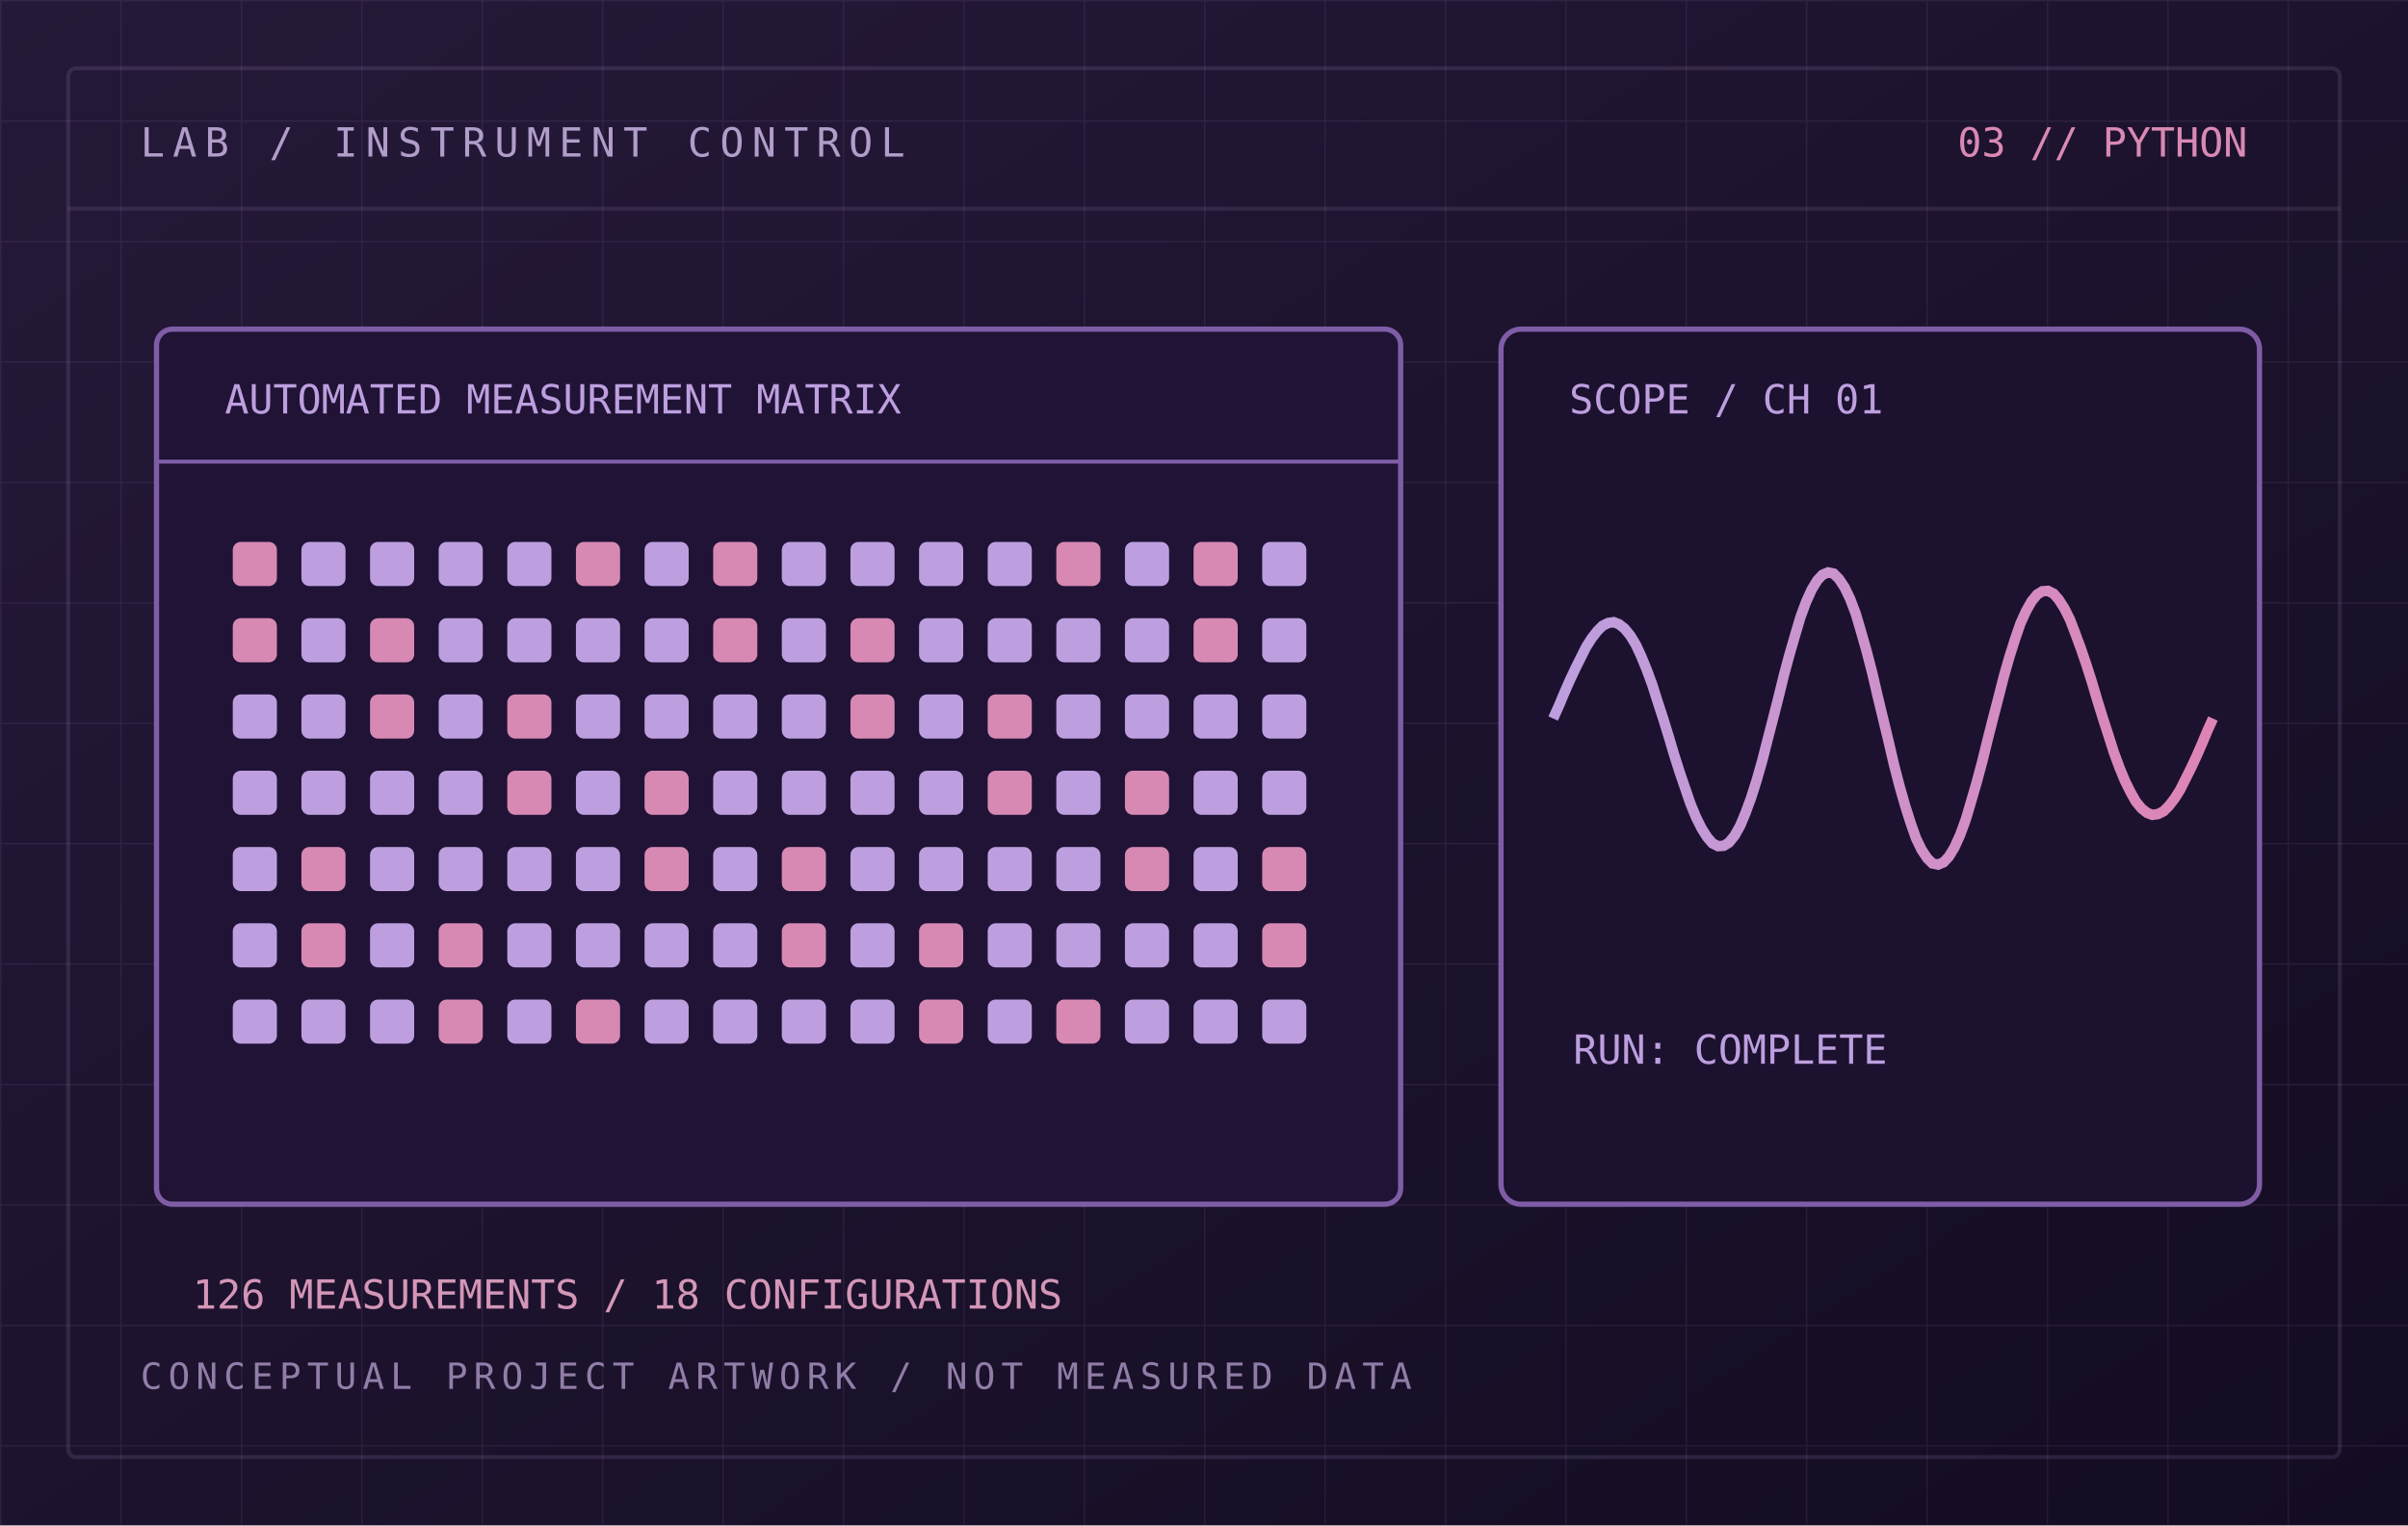
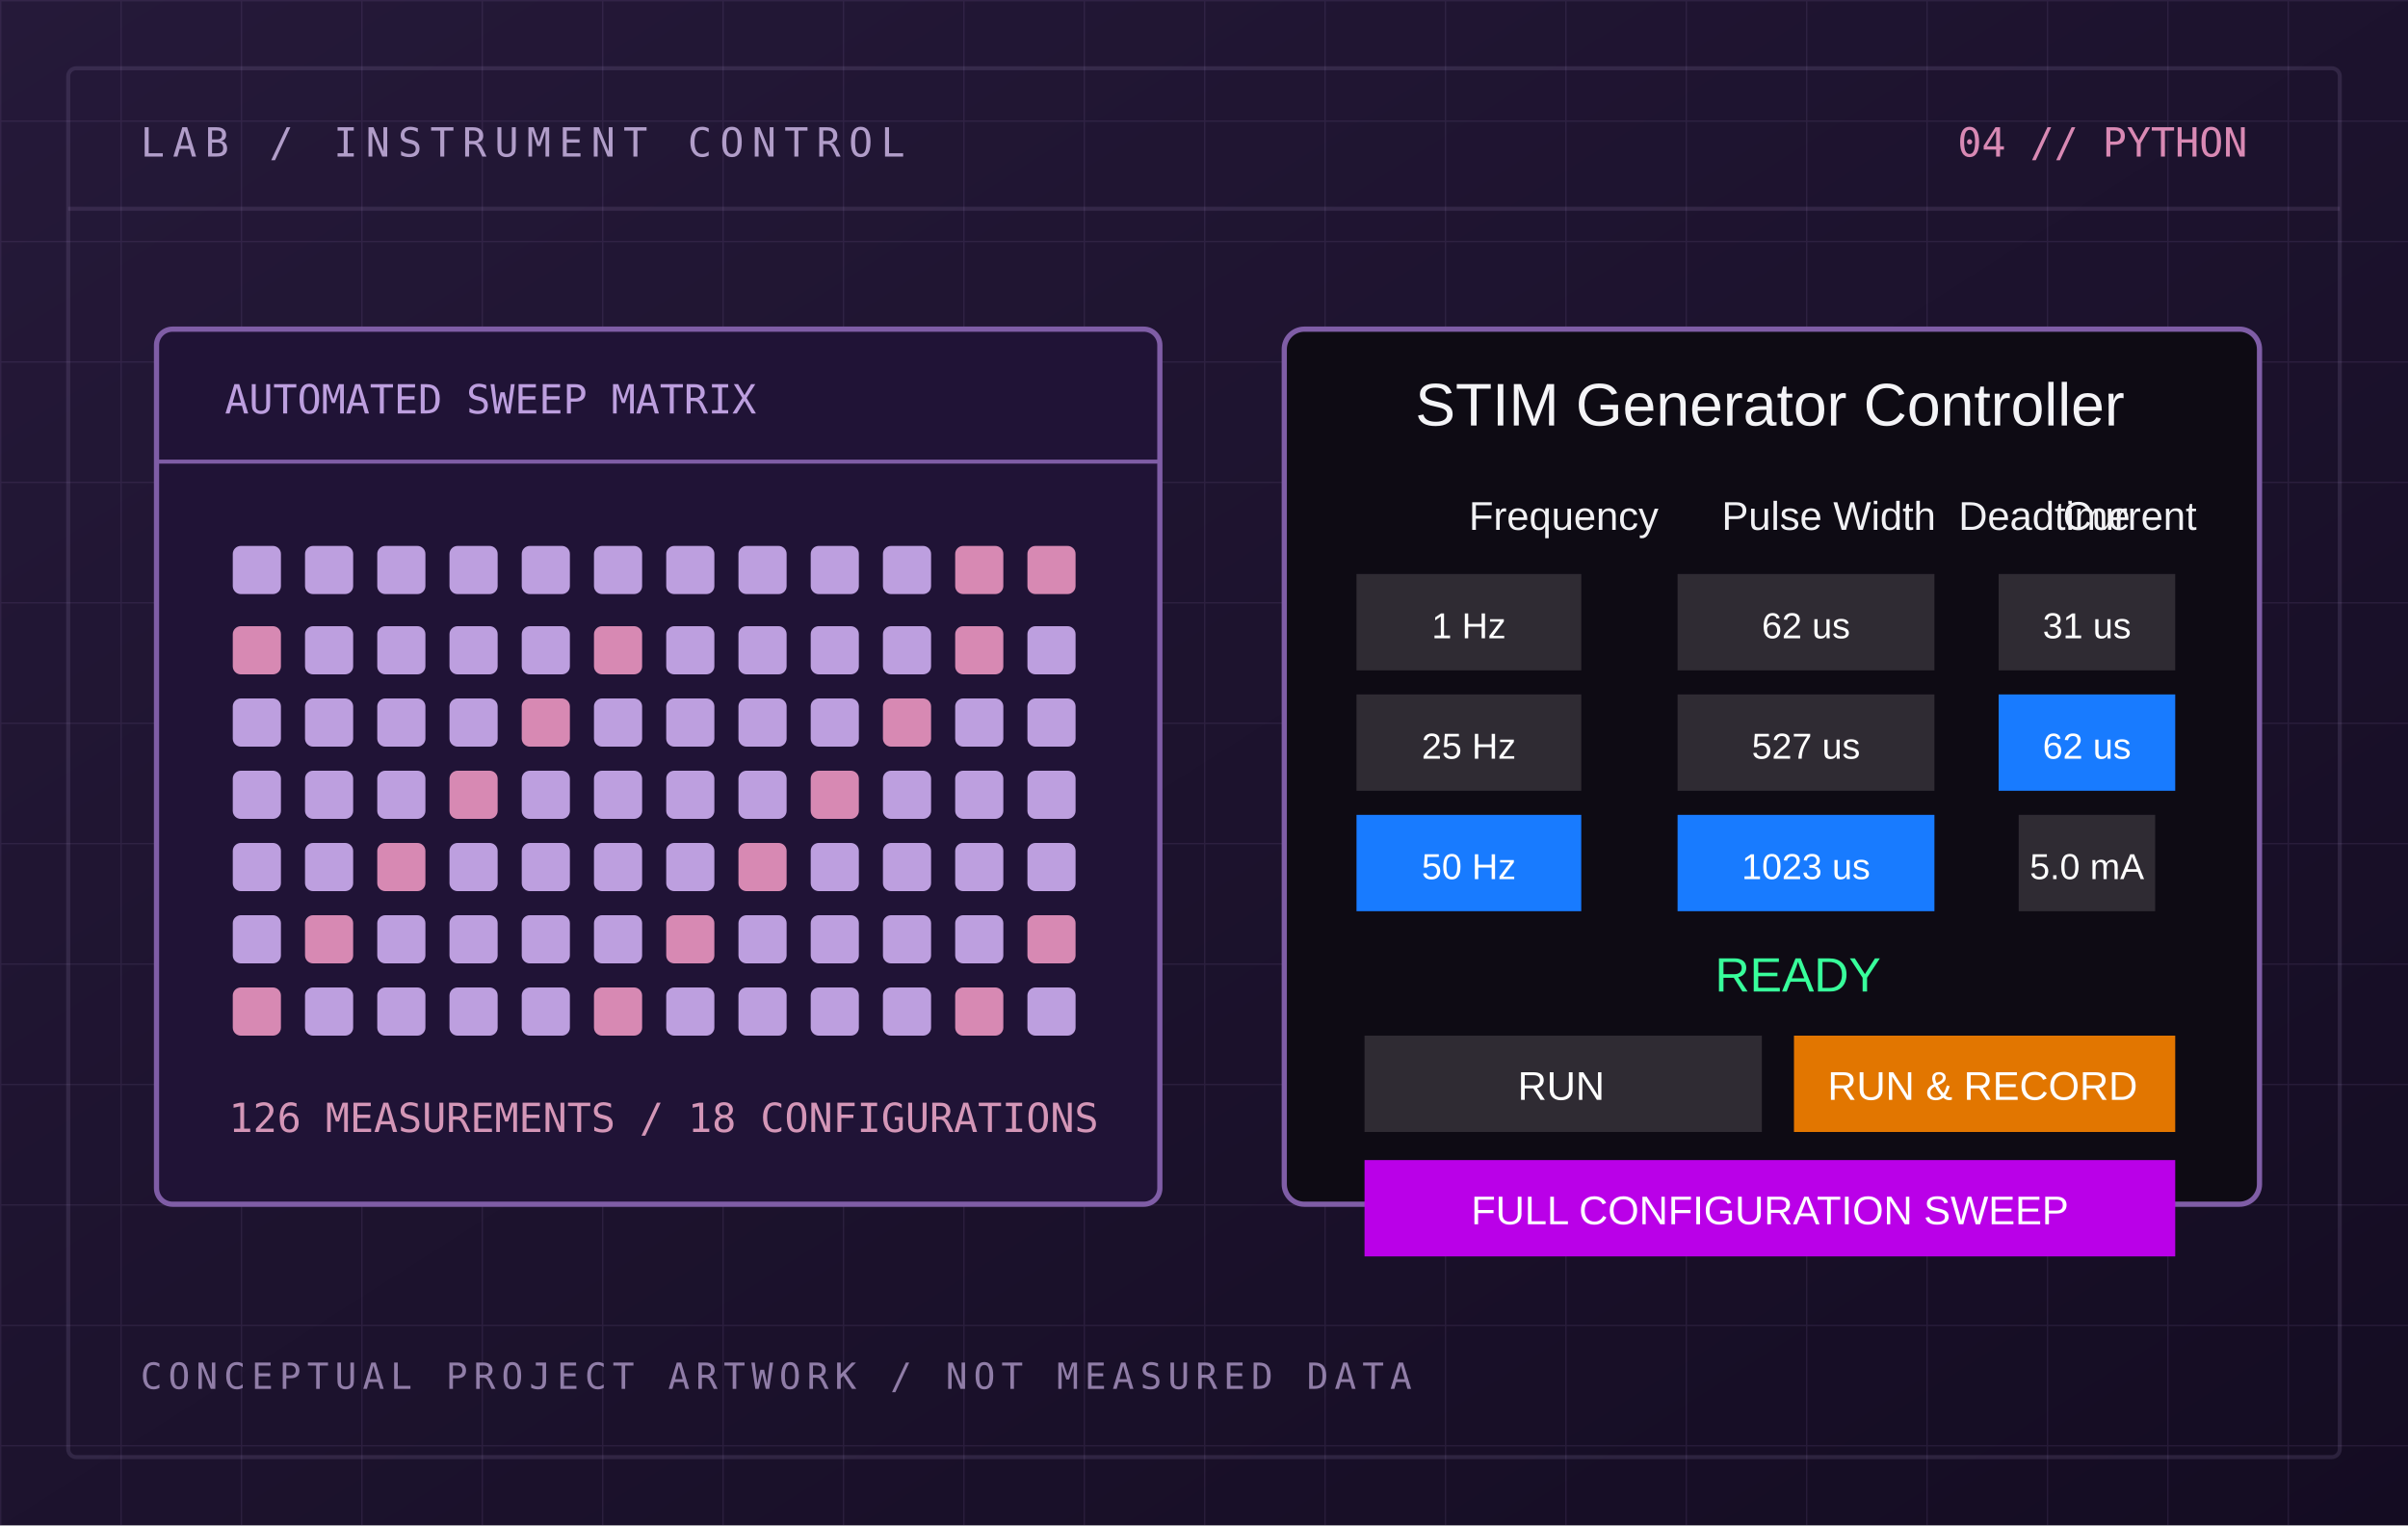
- <svg xmlns="http://www.w3.org/2000/svg" width="600" height="380" viewBox="0 0 600 380" role="img" aria-label="Concept illustration">
+ <svg xmlns="http://www.w3.org/2000/svg" width="600" height="380" viewBox="0 0 600 380" role="img" aria-label="Concept illustration of oscilloscope automation">
  <defs>
    <pattern id="grid" width="30" height="30" patternUnits="userSpaceOnUse">
      <path d="M30 0H0V30" fill="none" stroke="#9e7ec3" stroke-width=".7" opacity=".12" />
    </pattern>
    <linearGradient id="base" x1="0" y1="0" x2="1" y2="1">
      <stop stop-color="#251939" />
      <stop offset="1" stop-color="#140c22" />
    </linearGradient>
-     <linearGradient id="trace" x1="0" y1="0" x2="1" y2="0">
-       <stop stop-color="#bd9fdf" />
-       <stop offset="1" stop-color="#de84b5" />
-     </linearGradient>
-     <filter id="glow">
-       <feGaussianBlur stdDeviation="5" />
-     </filter>
  </defs>
  <rect width="600" height="380" fill="url(#base)" />
  <rect width="600" height="380" fill="url(#grid)" />
  <rect x="17" y="17" width="566" height="346" rx="2" fill="none" stroke="#a891c2" stroke-opacity=".16" />
  <path d="M17 52H583" stroke="#a891c2" stroke-opacity=".15" />
  <text x="35" y="39" font-family="monospace" font-size="10" fill="#b19dc9" letter-spacing="2">LAB / INSTRUMENT CONTROL</text>
-   <text x="560" y="39" text-anchor="end" font-family="monospace" font-size="10" fill="#d989b4">03 // PYTHON</text>
-   <rect x="39" y="82" width="310" height="218" rx="4" fill="#201336" stroke="#7f5da6" stroke-width="1.3" />
-   <path d="M39 115H349" fill="none" stroke="#7f5da6" stroke-width="1" opacity="1" />
-   <text x="56" y="103" font-family="monospace" font-size="10" fill="#bd9fdf">AUTOMATED MEASUREMENT MATRIX</text>
-   <rect x="58.0" y="135" width="11" height="11" rx="2" fill="#d789b3" stroke="none" stroke-width="0" />
-   <rect x="75.1" y="135" width="11" height="11" rx="2" fill="#bd9fdf" stroke="none" stroke-width="0" />
-   <rect x="92.2" y="135" width="11" height="11" rx="2" fill="#bd9fdf" stroke="none" stroke-width="0" />
-   <rect x="109.3" y="135" width="11" height="11" rx="2" fill="#bd9fdf" stroke="none" stroke-width="0" />
-   <rect x="126.4" y="135" width="11" height="11" rx="2" fill="#bd9fdf" stroke="none" stroke-width="0" />
-   <rect x="143.5" y="135" width="11" height="11" rx="2" fill="#d789b3" stroke="none" stroke-width="0" />
-   <rect x="160.6" y="135" width="11" height="11" rx="2" fill="#bd9fdf" stroke="none" stroke-width="0" />
-   <rect x="177.7" y="135" width="11" height="11" rx="2" fill="#d789b3" stroke="none" stroke-width="0" />
-   <rect x="194.8" y="135" width="11" height="11" rx="2" fill="#bd9fdf" stroke="none" stroke-width="0" />
-   <rect x="211.9" y="135" width="11" height="11" rx="2" fill="#bd9fdf" stroke="none" stroke-width="0" />
-   <rect x="229.0" y="135" width="11" height="11" rx="2" fill="#bd9fdf" stroke="none" stroke-width="0" />
-   <rect x="246.1" y="135" width="11" height="11" rx="2" fill="#bd9fdf" stroke="none" stroke-width="0" />
-   <rect x="263.2" y="135" width="11" height="11" rx="2" fill="#d789b3" stroke="none" stroke-width="0" />
-   <rect x="280.3" y="135" width="11" height="11" rx="2" fill="#bd9fdf" stroke="none" stroke-width="0" />
-   <rect x="297.4" y="135" width="11" height="11" rx="2" fill="#d789b3" stroke="none" stroke-width="0" />
-   <rect x="314.5" y="135" width="11" height="11" rx="2" fill="#bd9fdf" stroke="none" stroke-width="0" />
-   <rect x="58.0" y="154" width="11" height="11" rx="2" fill="#d789b3" stroke="none" stroke-width="0" />
-   <rect x="75.1" y="154" width="11" height="11" rx="2" fill="#bd9fdf" stroke="none" stroke-width="0" />
-   <rect x="92.2" y="154" width="11" height="11" rx="2" fill="#d789b3" stroke="none" stroke-width="0" />
-   <rect x="109.3" y="154" width="11" height="11" rx="2" fill="#bd9fdf" stroke="none" stroke-width="0" />
-   <rect x="126.4" y="154" width="11" height="11" rx="2" fill="#bd9fdf" stroke="none" stroke-width="0" />
-   <rect x="143.5" y="154" width="11" height="11" rx="2" fill="#bd9fdf" stroke="none" stroke-width="0" />
-   <rect x="160.6" y="154" width="11" height="11" rx="2" fill="#bd9fdf" stroke="none" stroke-width="0" />
-   <rect x="177.7" y="154" width="11" height="11" rx="2" fill="#d789b3" stroke="none" stroke-width="0" />
-   <rect x="194.8" y="154" width="11" height="11" rx="2" fill="#bd9fdf" stroke="none" stroke-width="0" />
-   <rect x="211.9" y="154" width="11" height="11" rx="2" fill="#d789b3" stroke="none" stroke-width="0" />
-   <rect x="229.0" y="154" width="11" height="11" rx="2" fill="#bd9fdf" stroke="none" stroke-width="0" />
-   <rect x="246.1" y="154" width="11" height="11" rx="2" fill="#bd9fdf" stroke="none" stroke-width="0" />
-   <rect x="263.2" y="154" width="11" height="11" rx="2" fill="#bd9fdf" stroke="none" stroke-width="0" />
-   <rect x="280.3" y="154" width="11" height="11" rx="2" fill="#bd9fdf" stroke="none" stroke-width="0" />
-   <rect x="297.4" y="154" width="11" height="11" rx="2" fill="#d789b3" stroke="none" stroke-width="0" />
-   <rect x="314.5" y="154" width="11" height="11" rx="2" fill="#bd9fdf" stroke="none" stroke-width="0" />
-   <rect x="58.0" y="173" width="11" height="11" rx="2" fill="#bd9fdf" stroke="none" stroke-width="0" />
-   <rect x="75.1" y="173" width="11" height="11" rx="2" fill="#bd9fdf" stroke="none" stroke-width="0" />
-   <rect x="92.2" y="173" width="11" height="11" rx="2" fill="#d789b3" stroke="none" stroke-width="0" />
-   <rect x="109.3" y="173" width="11" height="11" rx="2" fill="#bd9fdf" stroke="none" stroke-width="0" />
-   <rect x="126.4" y="173" width="11" height="11" rx="2" fill="#d789b3" stroke="none" stroke-width="0" />
-   <rect x="143.5" y="173" width="11" height="11" rx="2" fill="#bd9fdf" stroke="none" stroke-width="0" />
-   <rect x="160.6" y="173" width="11" height="11" rx="2" fill="#bd9fdf" stroke="none" stroke-width="0" />
-   <rect x="177.7" y="173" width="11" height="11" rx="2" fill="#bd9fdf" stroke="none" stroke-width="0" />
-   <rect x="194.8" y="173" width="11" height="11" rx="2" fill="#bd9fdf" stroke="none" stroke-width="0" />
-   <rect x="211.9" y="173" width="11" height="11" rx="2" fill="#d789b3" stroke="none" stroke-width="0" />
-   <rect x="229.0" y="173" width="11" height="11" rx="2" fill="#bd9fdf" stroke="none" stroke-width="0" />
-   <rect x="246.1" y="173" width="11" height="11" rx="2" fill="#d789b3" stroke="none" stroke-width="0" />
-   <rect x="263.2" y="173" width="11" height="11" rx="2" fill="#bd9fdf" stroke="none" stroke-width="0" />
-   <rect x="280.3" y="173" width="11" height="11" rx="2" fill="#bd9fdf" stroke="none" stroke-width="0" />
-   <rect x="297.4" y="173" width="11" height="11" rx="2" fill="#bd9fdf" stroke="none" stroke-width="0" />
-   <rect x="314.5" y="173" width="11" height="11" rx="2" fill="#bd9fdf" stroke="none" stroke-width="0" />
-   <rect x="58.0" y="192" width="11" height="11" rx="2" fill="#bd9fdf" stroke="none" stroke-width="0" />
-   <rect x="75.1" y="192" width="11" height="11" rx="2" fill="#bd9fdf" stroke="none" stroke-width="0" />
-   <rect x="92.2" y="192" width="11" height="11" rx="2" fill="#bd9fdf" stroke="none" stroke-width="0" />
-   <rect x="109.3" y="192" width="11" height="11" rx="2" fill="#bd9fdf" stroke="none" stroke-width="0" />
-   <rect x="126.4" y="192" width="11" height="11" rx="2" fill="#d789b3" stroke="none" stroke-width="0" />
-   <rect x="143.5" y="192" width="11" height="11" rx="2" fill="#bd9fdf" stroke="none" stroke-width="0" />
-   <rect x="160.6" y="192" width="11" height="11" rx="2" fill="#d789b3" stroke="none" stroke-width="0" />
-   <rect x="177.7" y="192" width="11" height="11" rx="2" fill="#bd9fdf" stroke="none" stroke-width="0" />
-   <rect x="194.8" y="192" width="11" height="11" rx="2" fill="#bd9fdf" stroke="none" stroke-width="0" />
-   <rect x="211.9" y="192" width="11" height="11" rx="2" fill="#bd9fdf" stroke="none" stroke-width="0" />
-   <rect x="229.0" y="192" width="11" height="11" rx="2" fill="#bd9fdf" stroke="none" stroke-width="0" />
-   <rect x="246.1" y="192" width="11" height="11" rx="2" fill="#d789b3" stroke="none" stroke-width="0" />
-   <rect x="263.2" y="192" width="11" height="11" rx="2" fill="#bd9fdf" stroke="none" stroke-width="0" />
-   <rect x="280.3" y="192" width="11" height="11" rx="2" fill="#d789b3" stroke="none" stroke-width="0" />
-   <rect x="297.4" y="192" width="11" height="11" rx="2" fill="#bd9fdf" stroke="none" stroke-width="0" />
-   <rect x="314.5" y="192" width="11" height="11" rx="2" fill="#bd9fdf" stroke="none" stroke-width="0" />
-   <rect x="58.0" y="211" width="11" height="11" rx="2" fill="#bd9fdf" stroke="none" stroke-width="0" />
-   <rect x="75.1" y="211" width="11" height="11" rx="2" fill="#d789b3" stroke="none" stroke-width="0" />
-   <rect x="92.2" y="211" width="11" height="11" rx="2" fill="#bd9fdf" stroke="none" stroke-width="0" />
-   <rect x="109.3" y="211" width="11" height="11" rx="2" fill="#bd9fdf" stroke="none" stroke-width="0" />
-   <rect x="126.4" y="211" width="11" height="11" rx="2" fill="#bd9fdf" stroke="none" stroke-width="0" />
-   <rect x="143.5" y="211" width="11" height="11" rx="2" fill="#bd9fdf" stroke="none" stroke-width="0" />
-   <rect x="160.6" y="211" width="11" height="11" rx="2" fill="#d789b3" stroke="none" stroke-width="0" />
-   <rect x="177.7" y="211" width="11" height="11" rx="2" fill="#bd9fdf" stroke="none" stroke-width="0" />
-   <rect x="194.8" y="211" width="11" height="11" rx="2" fill="#d789b3" stroke="none" stroke-width="0" />
-   <rect x="211.9" y="211" width="11" height="11" rx="2" fill="#bd9fdf" stroke="none" stroke-width="0" />
-   <rect x="229.0" y="211" width="11" height="11" rx="2" fill="#bd9fdf" stroke="none" stroke-width="0" />
-   <rect x="246.1" y="211" width="11" height="11" rx="2" fill="#bd9fdf" stroke="none" stroke-width="0" />
-   <rect x="263.2" y="211" width="11" height="11" rx="2" fill="#bd9fdf" stroke="none" stroke-width="0" />
-   <rect x="280.3" y="211" width="11" height="11" rx="2" fill="#d789b3" stroke="none" stroke-width="0" />
-   <rect x="297.4" y="211" width="11" height="11" rx="2" fill="#bd9fdf" stroke="none" stroke-width="0" />
-   <rect x="314.5" y="211" width="11" height="11" rx="2" fill="#d789b3" stroke="none" stroke-width="0" />
-   <rect x="58.0" y="230" width="11" height="11" rx="2" fill="#bd9fdf" stroke="none" stroke-width="0" />
-   <rect x="75.1" y="230" width="11" height="11" rx="2" fill="#d789b3" stroke="none" stroke-width="0" />
-   <rect x="92.2" y="230" width="11" height="11" rx="2" fill="#bd9fdf" stroke="none" stroke-width="0" />
-   <rect x="109.3" y="230" width="11" height="11" rx="2" fill="#d789b3" stroke="none" stroke-width="0" />
-   <rect x="126.4" y="230" width="11" height="11" rx="2" fill="#bd9fdf" stroke="none" stroke-width="0" />
-   <rect x="143.5" y="230" width="11" height="11" rx="2" fill="#bd9fdf" stroke="none" stroke-width="0" />
-   <rect x="160.6" y="230" width="11" height="11" rx="2" fill="#bd9fdf" stroke="none" stroke-width="0" />
-   <rect x="177.7" y="230" width="11" height="11" rx="2" fill="#bd9fdf" stroke="none" stroke-width="0" />
-   <rect x="194.8" y="230" width="11" height="11" rx="2" fill="#d789b3" stroke="none" stroke-width="0" />
-   <rect x="211.9" y="230" width="11" height="11" rx="2" fill="#bd9fdf" stroke="none" stroke-width="0" />
-   <rect x="229.0" y="230" width="11" height="11" rx="2" fill="#d789b3" stroke="none" stroke-width="0" />
-   <rect x="246.1" y="230" width="11" height="11" rx="2" fill="#bd9fdf" stroke="none" stroke-width="0" />
-   <rect x="263.2" y="230" width="11" height="11" rx="2" fill="#bd9fdf" stroke="none" stroke-width="0" />
-   <rect x="280.3" y="230" width="11" height="11" rx="2" fill="#bd9fdf" stroke="none" stroke-width="0" />
-   <rect x="297.4" y="230" width="11" height="11" rx="2" fill="#bd9fdf" stroke="none" stroke-width="0" />
-   <rect x="314.5" y="230" width="11" height="11" rx="2" fill="#d789b3" stroke="none" stroke-width="0" />
-   <rect x="58.0" y="249" width="11" height="11" rx="2" fill="#bd9fdf" stroke="none" stroke-width="0" />
-   <rect x="75.1" y="249" width="11" height="11" rx="2" fill="#bd9fdf" stroke="none" stroke-width="0" />
-   <rect x="92.2" y="249" width="11" height="11" rx="2" fill="#bd9fdf" stroke="none" stroke-width="0" />
-   <rect x="109.3" y="249" width="11" height="11" rx="2" fill="#d789b3" stroke="none" stroke-width="0" />
-   <rect x="126.4" y="249" width="11" height="11" rx="2" fill="#bd9fdf" stroke="none" stroke-width="0" />
-   <rect x="143.5" y="249" width="11" height="11" rx="2" fill="#d789b3" stroke="none" stroke-width="0" />
-   <rect x="160.6" y="249" width="11" height="11" rx="2" fill="#bd9fdf" stroke="none" stroke-width="0" />
-   <rect x="177.7" y="249" width="11" height="11" rx="2" fill="#bd9fdf" stroke="none" stroke-width="0" />
-   <rect x="194.8" y="249" width="11" height="11" rx="2" fill="#bd9fdf" stroke="none" stroke-width="0" />
-   <rect x="211.9" y="249" width="11" height="11" rx="2" fill="#bd9fdf" stroke="none" stroke-width="0" />
-   <rect x="229.0" y="249" width="11" height="11" rx="2" fill="#d789b3" stroke="none" stroke-width="0" />
-   <rect x="246.1" y="249" width="11" height="11" rx="2" fill="#bd9fdf" stroke="none" stroke-width="0" />
-   <rect x="263.2" y="249" width="11" height="11" rx="2" fill="#d789b3" stroke="none" stroke-width="0" />
-   <rect x="280.3" y="249" width="11" height="11" rx="2" fill="#bd9fdf" stroke="none" stroke-width="0" />
-   <rect x="297.4" y="249" width="11" height="11" rx="2" fill="#bd9fdf" stroke="none" stroke-width="0" />
-   <rect x="314.5" y="249" width="11" height="11" rx="2" fill="#bd9fdf" stroke="none" stroke-width="0" />
-   <rect x="374" y="82" width="189" height="218" rx="5" fill="#1c112f" stroke="#7f5da6" stroke-width="1.3" />
-   <text x="391" y="103" font-family="monospace" font-size="10" fill="#bd9fdf">SCOPE / CH 01</text>
-   <path d="M387.0 179.0 L388.4 175.9 L389.7 172.8 L391.1 169.6 L392.5 166.6 L393.9 163.8 L395.2 161.2 L396.6 159.0 L398.0 157.2 L399.3 155.9 L400.7 155.2 L402.1 155.0 L403.4 155.5 L404.8 156.6 L406.2 158.3 L407.6 160.6 L408.9 163.4 L410.3 166.8 L411.7 170.6 L413.0 174.7 L414.4 179.0 L415.8 183.5 L417.1 187.9 L418.5 192.3 L419.9 196.4 L421.2 200.2 L422.6 203.6 L424.0 206.4 L425.4 208.6 L426.7 210.1 L428.1 210.8 L429.5 210.7 L430.8 209.9 L432.2 208.2 L433.6 205.7 L434.9 202.6 L436.3 198.8 L437.7 194.4 L439.1 189.5 L440.4 184.4 L441.8 179.0 L443.2 173.5 L444.5 168.2 L445.9 163.0 L447.3 158.2 L448.6 153.8 L450.0 150.0 L451.4 146.9 L452.8 144.6 L454.1 143.2 L455.5 142.6 L456.9 142.9 L458.2 144.2 L459.6 146.3 L461.0 149.2 L462.4 152.9 L463.7 157.3 L465.1 162.2 L466.5 167.6 L467.8 173.2 L469.2 179.0 L470.6 184.8 L471.9 190.4 L473.3 195.8 L474.7 200.7 L476.1 205.1 L477.4 208.8 L478.8 211.7 L480.2 213.8 L481.5 215.1 L482.9 215.4 L484.3 214.8 L485.6 213.4 L487.0 211.1 L488.4 208.0 L489.8 204.2 L491.1 199.8 L492.5 195.0 L493.9 189.8 L495.2 184.5 L496.6 179.0 L498.0 173.6 L499.3 168.5 L500.7 163.6 L502.1 159.2 L503.4 155.4 L504.8 152.3 L506.2 149.8 L507.6 148.1 L508.9 147.3 L510.3 147.2 L511.7 147.9 L513.0 149.4 L514.4 151.6 L515.8 154.4 L517.1 157.8 L518.5 161.6 L519.9 165.7 L521.3 170.1 L522.6 174.5 L524.0 179.0 L525.4 183.3 L526.7 187.4 L528.1 191.2 L529.5 194.6 L530.9 197.4 L532.2 199.7 L533.6 201.4 L535.0 202.5 L536.3 203.0 L537.7 202.8 L539.1 202.1 L540.4 200.8 L541.8 199.0 L543.2 196.8 L544.5 194.2 L545.9 191.4 L547.3 188.4 L548.7 185.2 L550.0 182.1 L551.4 179.0" fill="none" stroke="url(#trace)" stroke-width="2.6" opacity="1" />
-   <text x="392" y="265" font-family="monospace" font-size="10" fill="#bd9fdf">RUN: COMPLETE</text>
-   <text x="48" y="326" font-family="monospace" font-size="10" fill="#d496b7">126 MEASUREMENTS  /  18 CONFIGURATIONS</text>
+   <text x="560" y="39" text-anchor="end" font-family="monospace" font-size="10" fill="#d989b4">04 // PYTHON</text>
+   <rect x="39" y="82" width="250" height="218" rx="4" fill="#201336" stroke="#7f5da6" stroke-width="1.3" />
+   <path d="M39 115H289" fill="none" stroke="#7f5da6" stroke-width="1" />
+   <text x="56" y="103" font-family="monospace" font-size="10" fill="#bd9fdf">AUTOMATED SWEEP MATRIX</text>
+   <g fill="#bd9fdf">
+     <rect x="58" y="136" width="12" height="12" rx="2" />
+     <rect x="76" y="136" width="12" height="12" rx="2" />
+     <rect x="94" y="136" width="12" height="12" rx="2" />
+     <rect x="112" y="136" width="12" height="12" rx="2" />
+     <rect x="130" y="136" width="12" height="12" rx="2" />
+     <rect x="148" y="136" width="12" height="12" rx="2" />
+     <rect x="166" y="136" width="12" height="12" rx="2" />
+     <rect x="184" y="136" width="12" height="12" rx="2" />
+     <rect x="202" y="136" width="12" height="12" rx="2" />
+     <rect x="220" y="136" width="12" height="12" rx="2" />
+   </g>
+   <g fill="#d789b3">
+     <rect x="238" y="136" width="12" height="12" rx="2" />
+     <rect x="256" y="136" width="12" height="12" rx="2" />
+   </g>
+   <g fill="#bd9fdf">
+     <rect x="58" y="156" width="12" height="12" rx="2" fill="#d789b3" />
+     <rect x="76" y="156" width="12" height="12" rx="2" fill="#bd9fdf" />
+     <rect x="94" y="156" width="12" height="12" rx="2" fill="#bd9fdf" />
+     <rect x="112" y="156" width="12" height="12" rx="2" fill="#bd9fdf" />
+     <rect x="130" y="156" width="12" height="12" rx="2" fill="#bd9fdf" />
+     <rect x="148" y="156" width="12" height="12" rx="2" fill="#d789b3" />
+     <rect x="166" y="156" width="12" height="12" rx="2" fill="#bd9fdf" />
+     <rect x="184" y="156" width="12" height="12" rx="2" fill="#bd9fdf" />
+     <rect x="202" y="156" width="12" height="12" rx="2" fill="#bd9fdf" />
+     <rect x="220" y="156" width="12" height="12" rx="2" fill="#bd9fdf" />
+     <rect x="238" y="156" width="12" height="12" rx="2" fill="#d789b3" />
+     <rect x="256" y="156" width="12" height="12" rx="2" fill="#bd9fdf" />
+     <rect x="58" y="174" width="12" height="12" rx="2" fill="#bd9fdf" />
+     <rect x="76" y="174" width="12" height="12" rx="2" fill="#bd9fdf" />
+     <rect x="94" y="174" width="12" height="12" rx="2" fill="#bd9fdf" />
+     <rect x="112" y="174" width="12" height="12" rx="2" fill="#bd9fdf" />
+     <rect x="130" y="174" width="12" height="12" rx="2" fill="#d789b3" />
+     <rect x="148" y="174" width="12" height="12" rx="2" fill="#bd9fdf" />
+     <rect x="166" y="174" width="12" height="12" rx="2" fill="#bd9fdf" />
+     <rect x="184" y="174" width="12" height="12" rx="2" fill="#bd9fdf" />
+     <rect x="202" y="174" width="12" height="12" rx="2" fill="#bd9fdf" />
+     <rect x="220" y="174" width="12" height="12" rx="2" fill="#d789b3" />
+     <rect x="238" y="174" width="12" height="12" rx="2" fill="#bd9fdf" />
+     <rect x="256" y="174" width="12" height="12" rx="2" fill="#bd9fdf" />
+     <rect x="58" y="192" width="12" height="12" rx="2" fill="#bd9fdf" />
+     <rect x="76" y="192" width="12" height="12" rx="2" fill="#bd9fdf" />
+     <rect x="94" y="192" width="12" height="12" rx="2" fill="#bd9fdf" />
+     <rect x="112" y="192" width="12" height="12" rx="2" fill="#d789b3" />
+     <rect x="130" y="192" width="12" height="12" rx="2" fill="#bd9fdf" />
+     <rect x="148" y="192" width="12" height="12" rx="2" fill="#bd9fdf" />
+     <rect x="166" y="192" width="12" height="12" rx="2" fill="#bd9fdf" />
+     <rect x="184" y="192" width="12" height="12" rx="2" fill="#bd9fdf" />
+     <rect x="202" y="192" width="12" height="12" rx="2" fill="#d789b3" />
+     <rect x="220" y="192" width="12" height="12" rx="2" fill="#bd9fdf" />
+     <rect x="238" y="192" width="12" height="12" rx="2" fill="#bd9fdf" />
+     <rect x="256" y="192" width="12" height="12" rx="2" fill="#bd9fdf" />
+     <rect x="58" y="210" width="12" height="12" rx="2" fill="#bd9fdf" />
+     <rect x="76" y="210" width="12" height="12" rx="2" fill="#bd9fdf" />
+     <rect x="94" y="210" width="12" height="12" rx="2" fill="#d789b3" />
+     <rect x="112" y="210" width="12" height="12" rx="2" fill="#bd9fdf" />
+     <rect x="130" y="210" width="12" height="12" rx="2" fill="#bd9fdf" />
+     <rect x="148" y="210" width="12" height="12" rx="2" fill="#bd9fdf" />
+     <rect x="166" y="210" width="12" height="12" rx="2" fill="#bd9fdf" />
+     <rect x="184" y="210" width="12" height="12" rx="2" fill="#d789b3" />
+     <rect x="202" y="210" width="12" height="12" rx="2" fill="#bd9fdf" />
+     <rect x="220" y="210" width="12" height="12" rx="2" fill="#bd9fdf" />
+     <rect x="238" y="210" width="12" height="12" rx="2" fill="#bd9fdf" />
+     <rect x="256" y="210" width="12" height="12" rx="2" fill="#bd9fdf" />
+     <rect x="58" y="228" width="12" height="12" rx="2" fill="#bd9fdf" />
+     <rect x="76" y="228" width="12" height="12" rx="2" fill="#d789b3" />
+     <rect x="94" y="228" width="12" height="12" rx="2" fill="#bd9fdf" />
+     <rect x="112" y="228" width="12" height="12" rx="2" fill="#bd9fdf" />
+     <rect x="130" y="228" width="12" height="12" rx="2" fill="#bd9fdf" />
+     <rect x="148" y="228" width="12" height="12" rx="2" fill="#bd9fdf" />
+     <rect x="166" y="228" width="12" height="12" rx="2" fill="#d789b3" />
+     <rect x="184" y="228" width="12" height="12" rx="2" fill="#bd9fdf" />
+     <rect x="202" y="228" width="12" height="12" rx="2" fill="#bd9fdf" />
+     <rect x="220" y="228" width="12" height="12" rx="2" fill="#bd9fdf" />
+     <rect x="238" y="228" width="12" height="12" rx="2" fill="#bd9fdf" />
+     <rect x="256" y="228" width="12" height="12" rx="2" fill="#d789b3" />
+     <rect x="58" y="246" width="12" height="12" rx="2" fill="#d789b3" />
+     <rect x="76" y="246" width="12" height="12" rx="2" fill="#bd9fdf" />
+     <rect x="94" y="246" width="12" height="12" rx="2" fill="#bd9fdf" />
+     <rect x="112" y="246" width="12" height="12" rx="2" fill="#bd9fdf" />
+     <rect x="130" y="246" width="12" height="12" rx="2" fill="#bd9fdf" />
+     <rect x="148" y="246" width="12" height="12" rx="2" fill="#d789b3" />
+     <rect x="166" y="246" width="12" height="12" rx="2" fill="#bd9fdf" />
+     <rect x="184" y="246" width="12" height="12" rx="2" fill="#bd9fdf" />
+     <rect x="202" y="246" width="12" height="12" rx="2" fill="#bd9fdf" />
+     <rect x="220" y="246" width="12" height="12" rx="2" fill="#bd9fdf" />
+     <rect x="238" y="246" width="12" height="12" rx="2" fill="#d789b3" />
+     <rect x="256" y="246" width="12" height="12" rx="2" fill="#bd9fdf" />
+   </g>
+   <text x="57" y="282" font-family="monospace" font-size="10" fill="#d496b7">126 MEASUREMENTS / 18 CONFIGURATIONS</text>
+   <rect x="320" y="82" width="243" height="218" rx="5" fill="#0e0b14" stroke="#7f5da6" stroke-width="1.3" />
+   <text x="441" y="106" text-anchor="middle" font-family="Arial, sans-serif" font-size="15" fill="#f4f4f7">STIM Generator Controller</text>
+   <g font-family="Arial, sans-serif" fill="#f1f1f4">
+     <text x="366" y="132" font-size="10">Frequency</text>
+     <text x="429" y="132" font-size="10">Pulse Width</text>
+     <text x="488" y="132" font-size="10">Deadtime</text>
+     <text x="514" y="132" font-size="10">Current</text>
+   </g>
+   <g>
+     <rect x="338" y="143" width="56" height="24" fill="#2f2b33" />
+     <rect x="338" y="173" width="56" height="24" fill="#2f2b33" />
+     <rect x="338" y="203" width="56" height="24" fill="#187bff" />
+     <rect x="418" y="143" width="64" height="24" fill="#2f2b33" />
+     <rect x="418" y="173" width="64" height="24" fill="#2f2b33" />
+     <rect x="418" y="203" width="64" height="24" fill="#187bff" />
+     <rect x="498" y="143" width="44" height="24" fill="#2f2b33" />
+     <rect x="498" y="173" width="44" height="24" fill="#187bff" />
+     <rect x="503" y="203" width="34" height="24" fill="#2f2b33" />
+   </g>
+   <g font-family="Arial, sans-serif" font-size="9" fill="#ffffff">
+     <text x="366" y="159" text-anchor="middle">1 Hz</text>
+     <text x="366" y="189" text-anchor="middle">25 Hz</text>
+     <text x="366" y="219" text-anchor="middle">50 Hz</text>
+     <text x="450" y="159" text-anchor="middle">62 us</text>
+     <text x="450" y="189" text-anchor="middle">527 us</text>
+     <text x="450" y="219" text-anchor="middle">1023 us</text>
+     <text x="520" y="159" text-anchor="middle">31 us</text>
+     <text x="520" y="189" text-anchor="middle">62 us</text>
+     <text x="520" y="219" text-anchor="middle">5.0 mA</text>
+   </g>
+   <text x="448" y="247" text-anchor="middle" font-family="Arial, sans-serif" font-size="12" fill="#38ff9b">READY</text>
+   <rect x="340" y="258" width="99" height="24" fill="#2f2b33" />
+   <rect x="447" y="258" width="95" height="24" fill="#e27600" />
+   <rect x="340" y="289" width="202" height="24" fill="#ba00e8" />
+   <g font-family="Arial, sans-serif" font-size="10" fill="#ffffff">
+     <text x="389" y="274" text-anchor="middle">RUN</text>
+     <text x="494" y="274" text-anchor="middle">RUN &amp; RECORD</text>
+     <text x="441" y="305" text-anchor="middle">FULL CONFIGURATION SWEEP</text>
+   </g>
  <text x="35" y="346" font-family="monospace" font-size="9" fill="#ae98c7" opacity=".8" letter-spacing="1.5">CONCEPTUAL PROJECT ARTWORK / NOT MEASURED DATA</text>
</svg>
